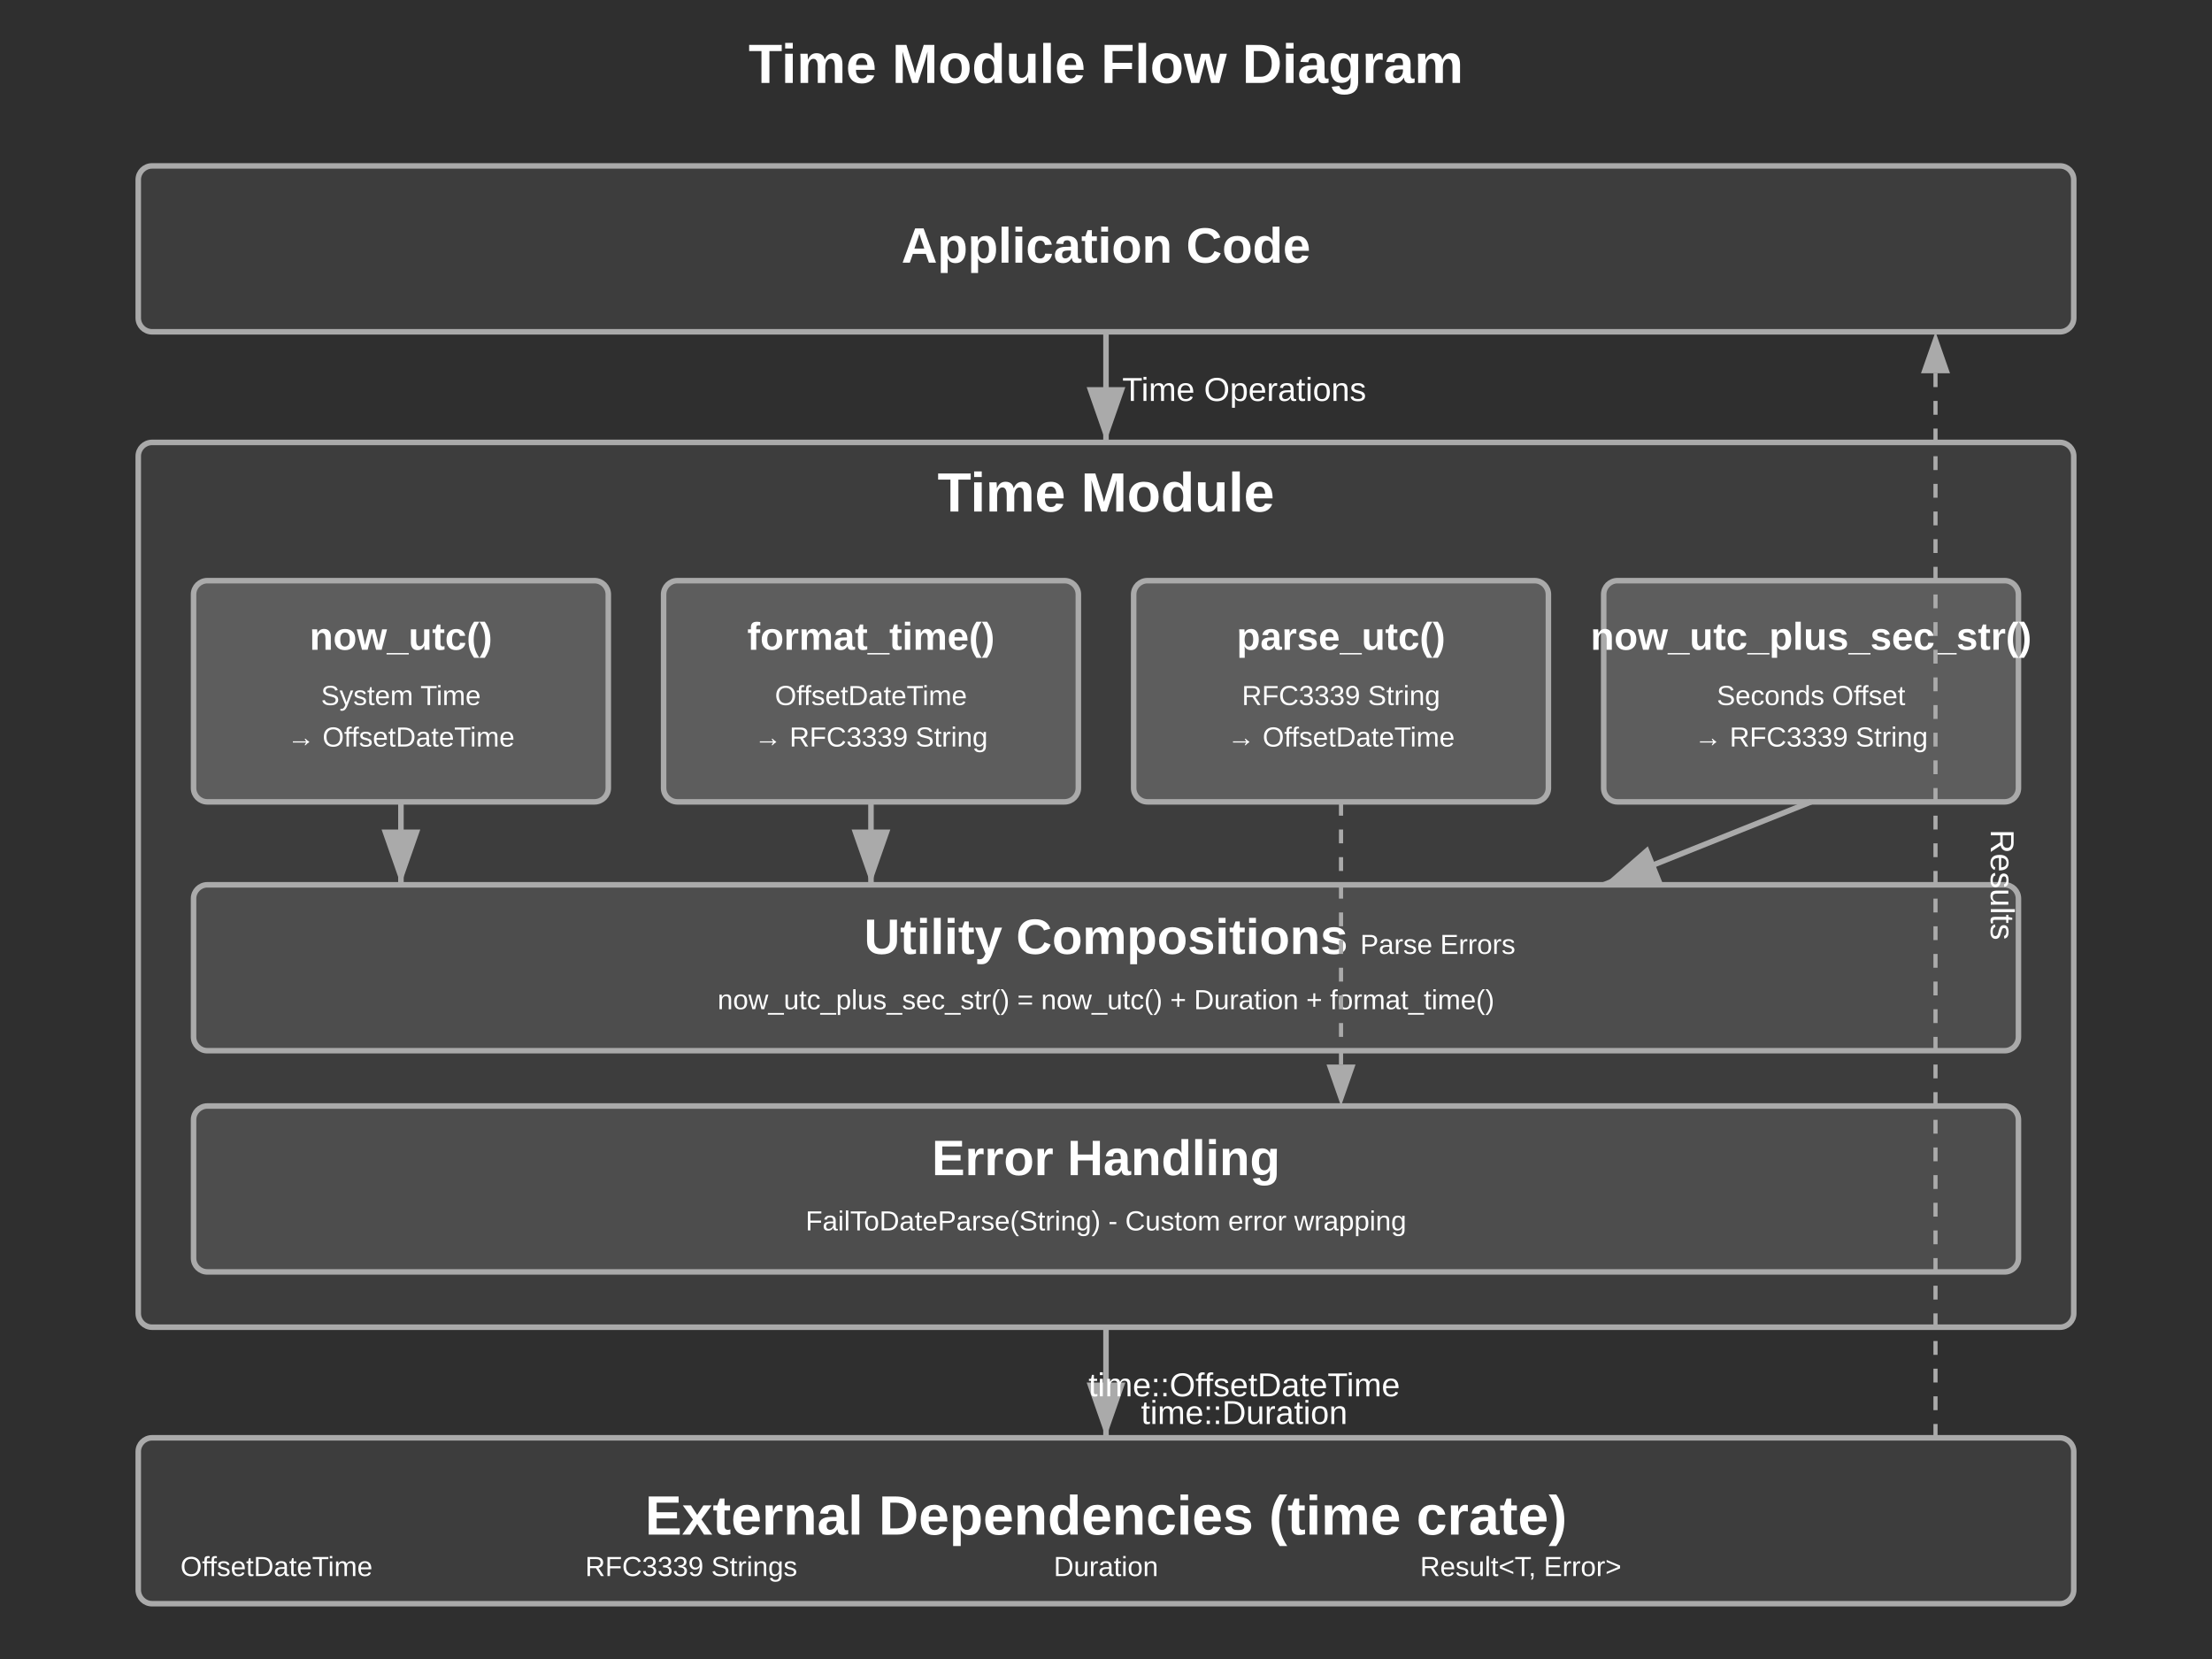
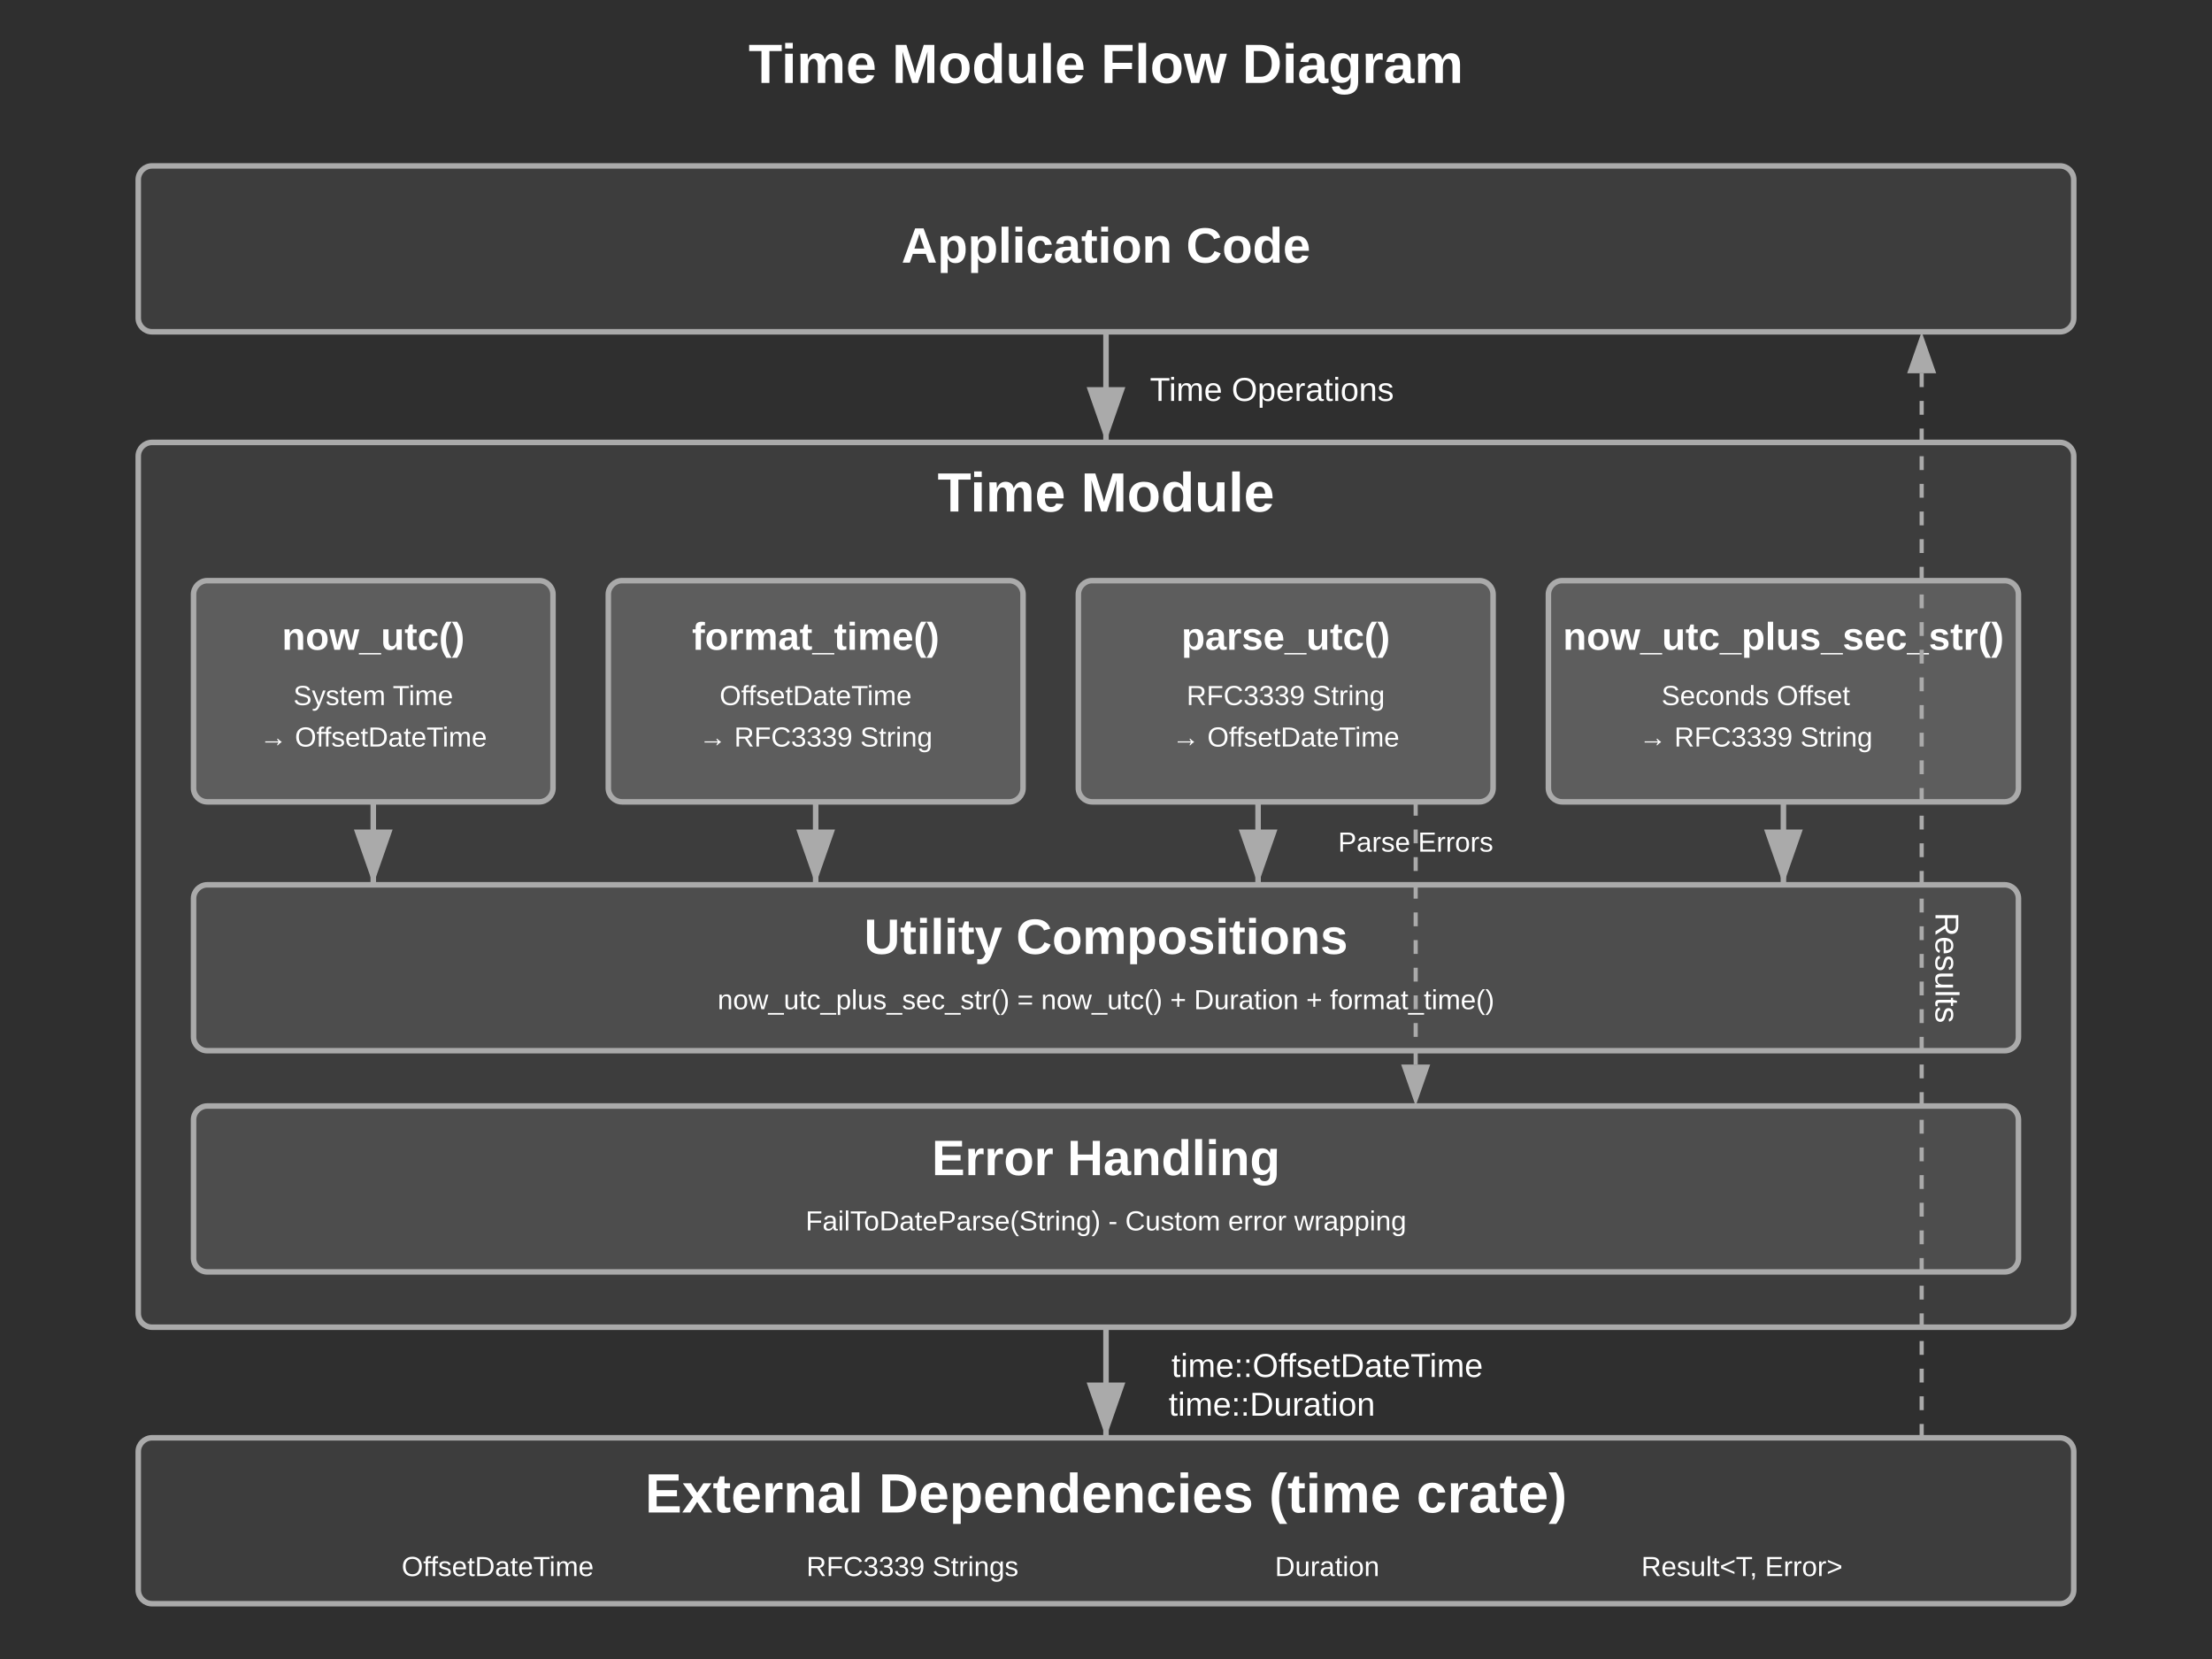
<svg xmlns="http://www.w3.org/2000/svg" width="800" height="600">
  <defs>
    <style>
      .bg { fill: #2f2f2f; }
      .arrow-fill { fill: #AAA; }
      .stroke-primary { stroke: #AAA; stroke-width: 2; fill: none; }
      .stroke-dashed { stroke: #AAA; stroke-width: 1.5; stroke-dasharray: 5,5; fill: none; }
      .line-primary { stroke: #AAA; stroke-width: 2; }
      .text-title { font-family: Arial, sans-serif; font-size: 20px; font-weight: bold; fill: white; text-anchor: middle; }
      .text-section { font-family: Arial, sans-serif; font-size: 18px; font-weight: bold; fill: white; text-anchor: middle; }
      .text-box-title { font-family: Arial, sans-serif; font-size: 14px; font-weight: bold; fill: white; text-anchor: middle; }
      .text-code { font-family: Arial, sans-serif; font-size: 12px; fill: white; text-anchor: middle; }
      .text-small { font-family: Arial, sans-serif; font-size: 10px; fill: white; text-anchor: middle; }
      .rect-layer { fill: #3D3D3D; }
      .rect-sublayer { fill: #4D4D4D; }
      .rect-function { fill: #5D5D5D; }
    </style>
    <marker id="arrowhead" markerWidth="10" markerHeight="7" refX="10" refY="3.5" orient="auto">
      <polygon points="0 0, 10 3.5, 0 7" class="arrow-fill" />
    </marker>
  </defs>
  <rect width="800" height="600" class="bg" />
  <text x="400" y="30" class="text-title">Time Module Flow Diagram</text>
  <rect x="50" y="60" width="700" height="60" rx="5" class="stroke-primary rect-layer" />
  <text x="400" y="95" class="text-section">Application Code</text>
  <rect x="50" y="160" width="700" height="320" rx="5" class="stroke-primary rect-layer" />
  <text x="400" y="185" class="text-title">Time Module</text>
-   <rect x="70" y="210" width="150" height="80" rx="5" class="stroke-primary rect-function" />
-   <text x="145" y="235" class="text-box-title">now_utc()</text>
-   <text x="145" y="255" class="text-small">System Time</text>
-   <text x="145" y="270" class="text-small">→ OffsetDateTime</text>
-   <rect x="240" y="210" width="150" height="80" rx="5" class="stroke-primary rect-function" />
-   <text x="315" y="235" class="text-box-title">format_time()</text>
-   <text x="315" y="255" class="text-small">OffsetDateTime</text>
-   <text x="315" y="270" class="text-small">→ RFC3339 String</text>
-   <rect x="410" y="210" width="150" height="80" rx="5" class="stroke-primary rect-function" />
-   <text x="485" y="235" class="text-box-title">parse_utc()</text>
-   <text x="485" y="255" class="text-small">RFC3339 String</text>
-   <text x="485" y="270" class="text-small">→ OffsetDateTime</text>
-   <rect x="580" y="210" width="150" height="80" rx="5" class="stroke-primary rect-function" />
-   <text x="655" y="235" class="text-box-title">now_utc_plus_sec_str()</text>
-   <text x="655" y="255" class="text-small">Seconds Offset</text>
-   <text x="655" y="270" class="text-small">→ RFC3339 String</text>
+   <rect x="70" y="210" width="130" height="80" rx="5" class="stroke-primary rect-function" />
+   <text x="135" y="235" class="text-box-title">now_utc()</text>
+   <text x="135" y="255" class="text-small">System Time</text>
+   <text x="135" y="270" class="text-small">→ OffsetDateTime</text>
+   <rect x="220" y="210" width="150" height="80" rx="5" class="stroke-primary rect-function" />
+   <text x="295" y="235" class="text-box-title">format_time()</text>
+   <text x="295" y="255" class="text-small">OffsetDateTime</text>
+   <text x="295" y="270" class="text-small">→ RFC3339 String</text>
+   <rect x="390" y="210" width="150" height="80" rx="5" class="stroke-primary rect-function" />
+   <text x="465" y="235" class="text-box-title">parse_utc()</text>
+   <text x="465" y="255" class="text-small">RFC3339 String</text>
+   <text x="465" y="270" class="text-small">→ OffsetDateTime</text>
+   <rect x="560" y="210" width="170" height="80" rx="5" class="stroke-primary rect-function" />
+   <text x="645" y="235" class="text-box-title">now_utc_plus_sec_str()</text>
+   <text x="635" y="255" class="text-small">Seconds Offset</text>
+   <text x="635" y="270" class="text-small">→ RFC3339 String</text>
  <rect x="70" y="320" width="660" height="60" rx="5" class="stroke-primary rect-sublayer" />
  <text x="400" y="345" class="text-section">Utility Compositions</text>
  <text x="400" y="365" class="text-small">now_utc_plus_sec_str() = now_utc() + Duration + format_time()</text>
  <rect x="70" y="400" width="660" height="60" rx="5" class="stroke-primary rect-sublayer" />
  <text x="400" y="425" class="text-section">Error Handling</text>
  <text x="400" y="445" class="text-small">FailToDateParse(String) - Custom error wrapping</text>
  <rect x="50" y="520" width="700" height="60" rx="5" class="stroke-primary rect-layer" />
-   <text x="400" y="555" class="text-title">External Dependencies (time crate)</text>
+   <text x="400" y="547" class="text-title">External Dependencies (time crate)</text>
  <line x1="400" y1="120" x2="400" y2="160" class="line-primary" marker-end="url(#arrowhead)" />
-   <text x="450" y="145" class="text-code">Time Operations</text>
-   <line x1="145" y1="290" x2="145" y2="320" class="line-primary" marker-end="url(#arrowhead)" />
-   <line x1="315" y1="290" x2="315" y2="320" class="line-primary" marker-end="url(#arrowhead)" />
-   <line x1="655" y1="290" x2="580" y2="320" class="line-primary" marker-end="url(#arrowhead)" />
-   <line x1="485" y1="290" x2="485" y2="400" class="stroke-dashed" marker-end="url(#arrowhead)" />
-   <text x="520" y="345" class="text-small">Parse Errors</text>
+   <text x="460" y="145" class="text-code">Time Operations</text>
+   <line x1="135" y1="290" x2="135" y2="320" class="line-primary" marker-end="url(#arrowhead)" />
+   <line x1="295" y1="290" x2="295" y2="320" class="line-primary" marker-end="url(#arrowhead)" />
+   <line x1="455" y1="290" x2="455" y2="320" class="line-primary" marker-end="url(#arrowhead)" />
+   <line x1="645" y1="290" x2="645" y2="320" class="line-primary" marker-end="url(#arrowhead)" />
+   <line x1="512" y1="290" x2="512" y2="400" class="stroke-dashed" marker-end="url(#arrowhead)" />
+   <text x="512" y="308" class="text-small">Parse Errors</text>
  <line x1="400" y1="480" x2="400" y2="520" class="line-primary" marker-end="url(#arrowhead)" />
-   <text x="450" y="505" class="text-code">time::OffsetDateTime</text>
-   <text x="450" y="515" class="text-code">time::Duration</text>
-   <line x1="700" y1="520" x2="700" y2="120" class="stroke-dashed" marker-end="url(#arrowhead)" />
-   <text x="720" y="320" class="text-code" transform="rotate(90, 720, 320)">Results</text>
-   <text x="100" y="570" class="text-small">OffsetDateTime</text>
-   <text x="250" y="570" class="text-small">RFC3339 Strings</text>
-   <text x="400" y="570" class="text-small">Duration</text>
-   <text x="550" y="570" class="text-small">Result&lt;T, Error&gt;</text>
+   <text x="480" y="498" class="text-code">time::OffsetDateTime</text>
+   <text x="460" y="512" class="text-code">time::Duration</text>
+   <line x1="695" y1="520" x2="695" y2="120" class="stroke-dashed" marker-end="url(#arrowhead)" />
+   <text x="750" y="340" class="text-code" transform="rotate(90, 720, 320)">Results</text>
+   <text x="180" y="570" class="text-small">OffsetDateTime</text>
+   <text x="330" y="570" class="text-small">RFC3339 Strings</text>
+   <text x="480" y="570" class="text-small">Duration</text>
+   <text x="630" y="570" class="text-small">Result&lt;T, Error&gt;</text>
</svg>
